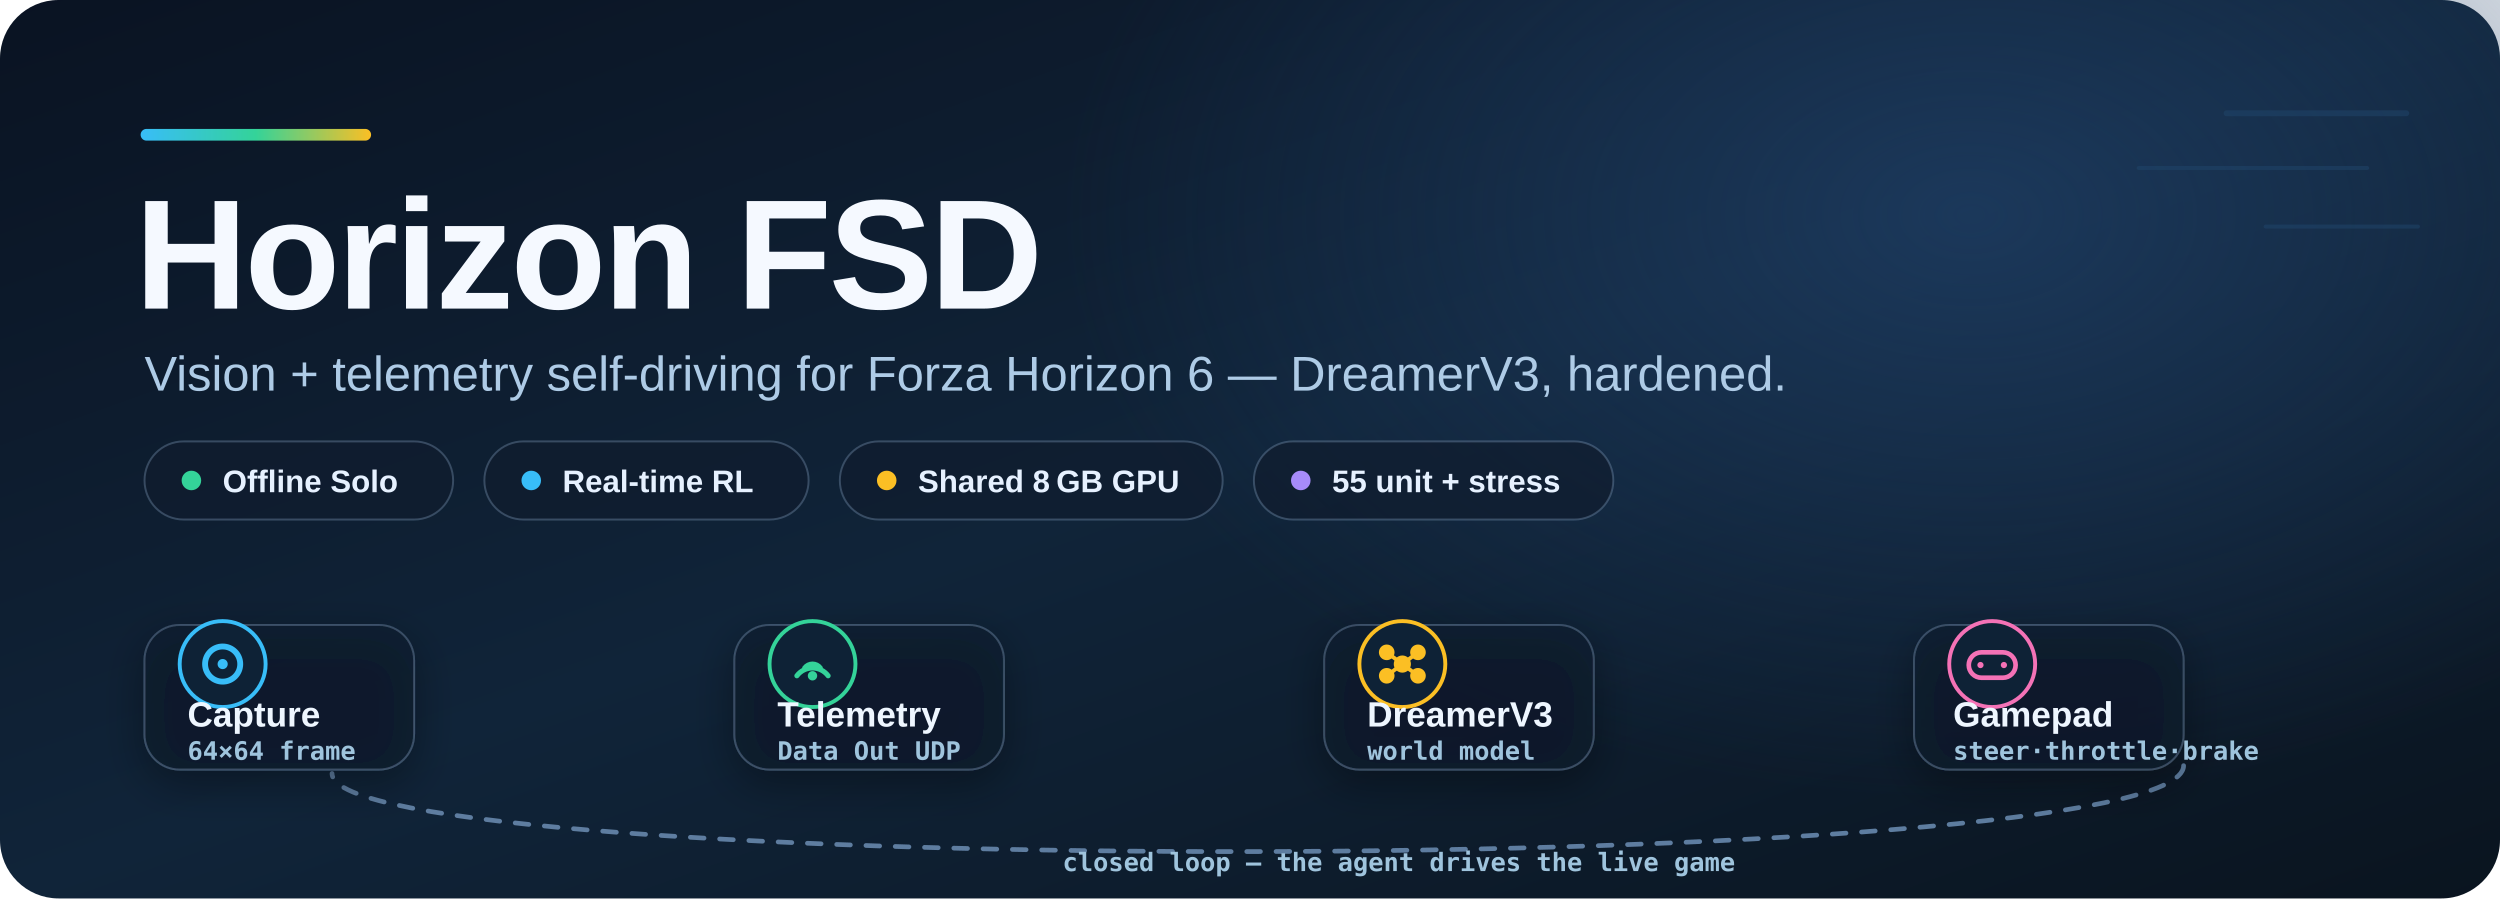
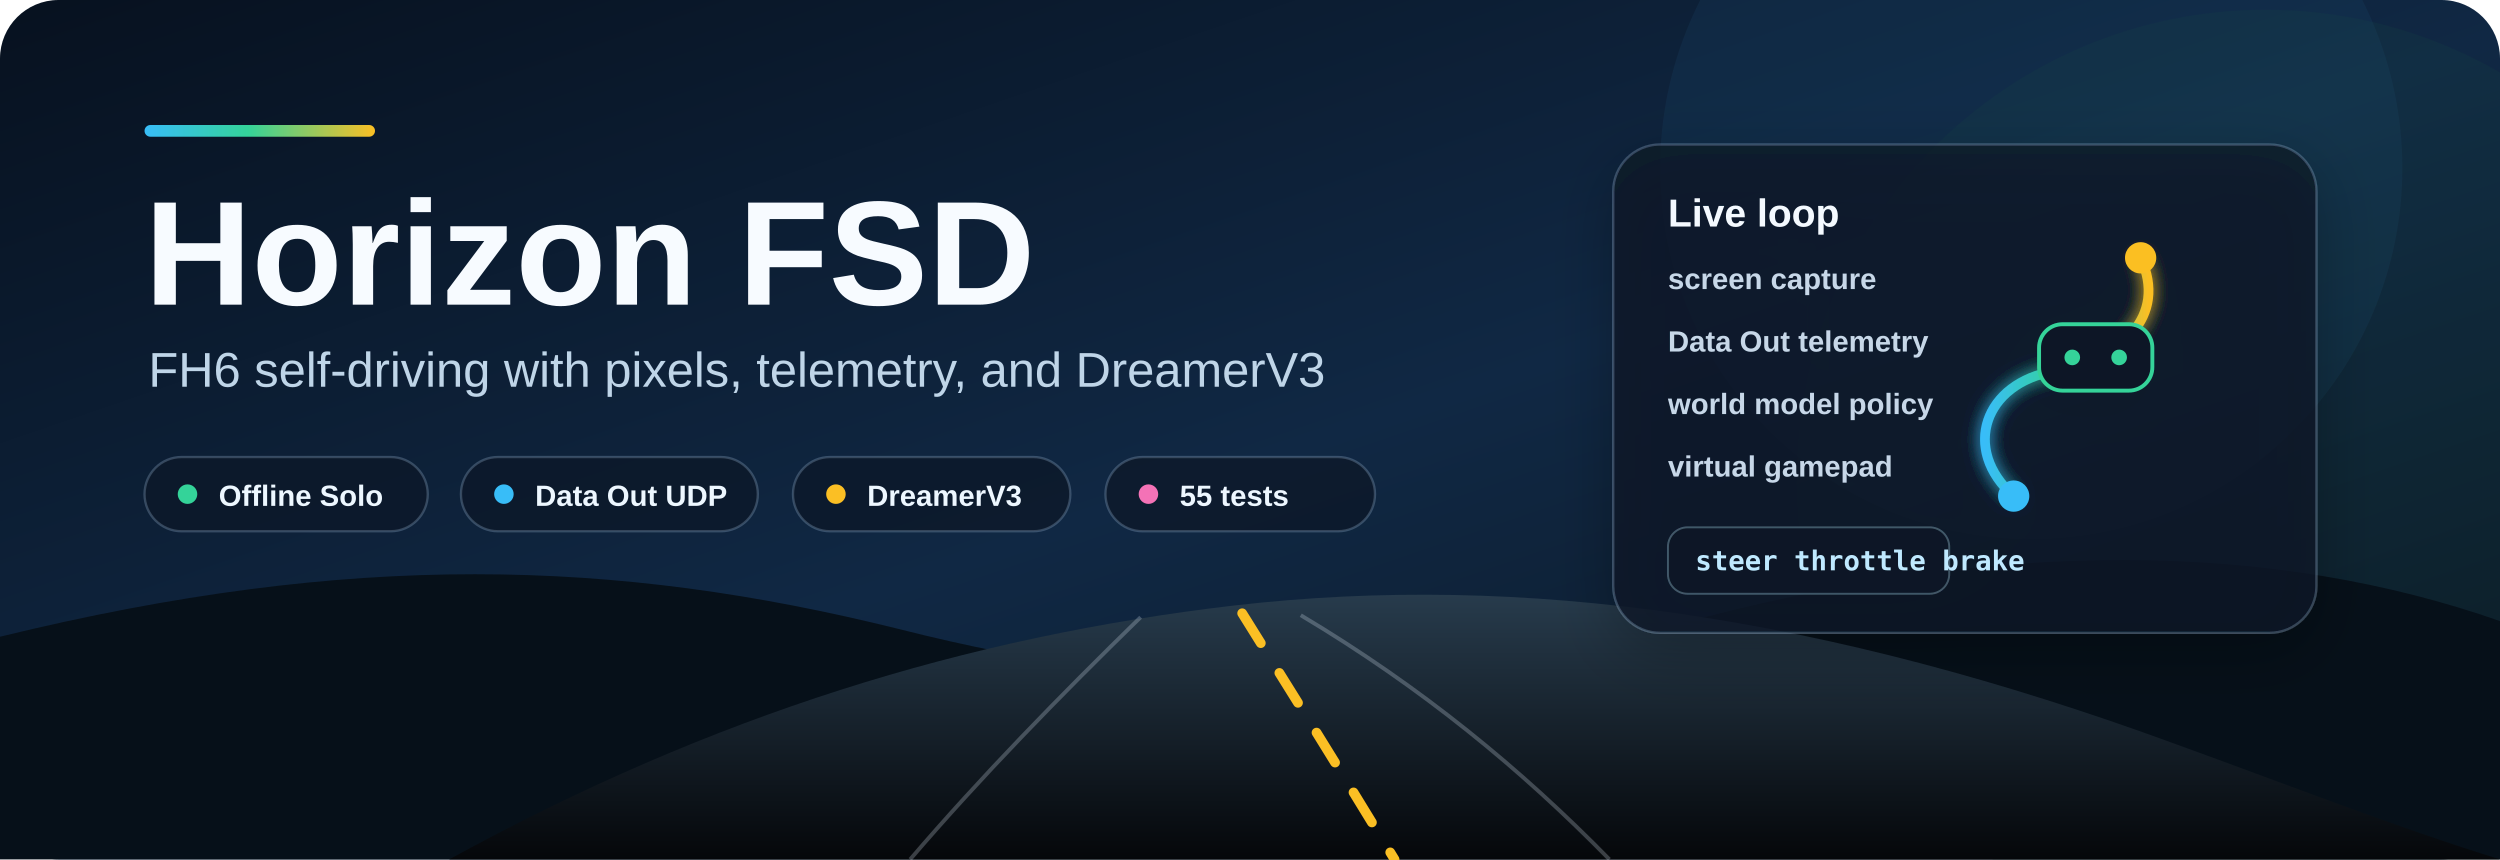
- <svg xmlns="http://www.w3.org/2000/svg" width="1280" height="460" viewBox="0 0 1280 460" role="img" aria-labelledby="t d">
+ <svg xmlns="http://www.w3.org/2000/svg" width="1280" height="440" viewBox="0 0 1280 440" role="img" aria-labelledby="title desc">
  <defs>
    <linearGradient id="bg" x1="0" y1="0" x2="1" y2="1">
-       <stop offset="0" stop-color="#0a1322" />
-       <stop offset=".5" stop-color="#102439" />
-       <stop offset="1" stop-color="#0a141f" />
+       <stop offset="0" stop-color="#07111f" />
+       <stop offset="0.52" stop-color="#102844" />
+       <stop offset="1" stop-color="#0a141d" />
    </linearGradient>
-     <linearGradient id="line" x1="0" y1="0" x2="1" y2="0">
+     <linearGradient id="road" x1="0" y1="0" x2="0" y2="1">
+       <stop offset="0" stop-color="#273b4c" />
+       <stop offset="1" stop-color="#05070a" />
+     </linearGradient>
+     <linearGradient id="accent" x1="0" y1="0" x2="1" y2="0">
      <stop offset="0" stop-color="#38bdf8" />
-       <stop offset=".5" stop-color="#34d399" />
+       <stop offset="0.45" stop-color="#34d399" />
      <stop offset="1" stop-color="#fbbf24" />
    </linearGradient>
-     <radialGradient id="halo" cx=".5" cy=".5" r=".5">
-       <stop offset="0" stop-color="#1f3f66" stop-opacity=".75" />
-       <stop offset="1" stop-color="#1f3f66" stop-opacity="0" />
-     </radialGradient>
-     <filter id="sh" x="-40%" y="-40%" width="180%" height="180%">
-       <feDropShadow dx="0" dy="7" stdDeviation="11" flood-color="#000" flood-opacity=".48" />
+     <filter id="shadow" x="-30%" y="-30%" width="160%" height="160%">
+       <feDropShadow dx="0" dy="10" stdDeviation="16" flood-color="#000000" flood-opacity="0.34" />
    </filter>
-     <filter id="glow" x="-70%" y="-70%" width="240%" height="240%">
-       <feGaussianBlur stdDeviation="5" result="b" />
+     <filter id="glow" x="-60%" y="-60%" width="220%" height="220%">
+       <feGaussianBlur stdDeviation="4" result="blur" />
      <feMerge>
-         <feMergeNode in="b" />
+         <feMergeNode in="blur" />
        <feMergeNode in="SourceGraphic" />
      </feMerge>
    </filter>
    <style>
-       .h{font:800 80px "Segoe UI",system-ui,Arial,sans-serif;fill:#f5f9ff;letter-spacing:-1.5px}
-       .tag{font:500 25px "Segoe UI",system-ui,Arial,sans-serif;fill:#aecbe6}
-       .chip{font:600 16px "Segoe UI",Arial,sans-serif;fill:#e6f1ff}
-       .node{font:700 18px "Segoe UI",Arial,sans-serif;fill:#eef6ff}
-       .sub{font:600 13px "Cascadia Mono",Consolas,monospace;fill:#9fc4dd}
-       .glass{fill:rgba(16,28,47,.72);stroke:rgba(150,180,215,.30)}
+       .title { font: 800 76px "Segoe UI", Arial, sans-serif; fill: #f7fbff; }
+       .subtitle { font: 500 25px "Segoe UI", Arial, sans-serif; fill: #bfd5e8; }
+       .chip { font: 650 15px "Segoe UI", Arial, sans-serif; fill: #edf7ff; }
+       .panel-title { font: 750 20px "Segoe UI", Arial, sans-serif; fill: #f4f9ff; }
+       .panel-text { font: 560 15px "Segoe UI", Arial, sans-serif; fill: #c7d7e8; }
+       .mono { font: 650 14px "Cascadia Mono", Consolas, monospace; fill: #bfe9ff; }
+       .glass { fill: rgba(12, 24, 40, 0.78); stroke: rgba(162, 190, 220, 0.28); stroke-width: 1.2; }
+       .road-line { fill: none; stroke: #fbbf24; stroke-width: 5; stroke-linecap: round; stroke-dasharray: 18 18; }
+       .route { fill: none; stroke: url(#accent); stroke-width: 5; stroke-linecap: round; stroke-linejoin: round; }
    </style>
  </defs>
-   <rect width="1280" height="460" rx="30" fill="url(#bg)" />
-   <ellipse cx="1010" cy="110" rx="470" ry="300" fill="url(#halo)" />
-   <g stroke="#21466c" stroke-opacity=".5" stroke-linecap="round">
-     <line x1="1140" y1="58" x2="1232" y2="58" stroke-width="3" />
-     <line x1="1095" y1="86" x2="1212" y2="86" stroke-width="2" />
-     <line x1="1160" y1="116" x2="1238" y2="116" stroke-width="2" />
-   </g>
-   <rect x="72" y="66" width="118" height="6" rx="3" fill="url(#line)" />
-   <text class="h" x="69" y="158">Horizon FSD</text>
-   <text class="tag" x="74" y="200">Vision + telemetry self-driving for Forza Horizon 6 — DreamerV3, hardened.</text>
-   <g transform="translate(74 226)" font-size="16">
-     <g>
-       <rect class="glass" width="158" height="40" rx="20" />
-       <circle cx="24" cy="20" r="5" fill="#34d399" />
-       <text class="chip" x="40" y="26">Offline Solo</text>
-     </g>
-     <g transform="translate(174 0)">
-       <rect class="glass" width="166" height="40" rx="20" />
-       <circle cx="24" cy="20" r="5" fill="#38bdf8" />
-       <text class="chip" x="40" y="26">Real-time RL</text>
-     </g>
-     <g transform="translate(356 0)">
-       <rect class="glass" width="196" height="40" rx="20" />
-       <circle cx="24" cy="20" r="5" fill="#fbbf24" />
-       <text class="chip" x="40" y="26">Shared 8 GB GPU</text>
-     </g>
-     <g transform="translate(568 0)">
-       <rect class="glass" width="184" height="40" rx="20" />
-       <circle cx="24" cy="20" r="5" fill="#a78bfa" />
-       <text class="chip" x="40" y="26">55 unit + stress</text>
+   <rect width="1280" height="440" rx="30" fill="url(#bg)" />
+   <circle cx="1040" cy="86" r="190" fill="#1e4f75" opacity="0.18" />
+   <circle cx="1160" cy="245" r="240" fill="#14503f" opacity="0.14" />
+   <path d="M0 326 C180 282 315 286 460 322 C602 358 720 358 858 320 C1025 274 1166 278 1280 318 L1280 440 L0 440 Z" fill="#061019" />
+   <path d="M230 440 C365 366 495 326 632 310 C780 293 934 315 1114 381 C1172 402 1228 424 1280 440 Z" fill="url(#road)" />
+   <path class="road-line" d="M636 314 C656 346 686 394 714 440" />
+   <path d="M584 316 C543 356 502 398 466 440" stroke="rgba(230, 242, 255, 0.24)" stroke-width="2" fill="none" />
+   <path d="M666 315 C728 352 779 394 824 440" stroke="rgba(230, 242, 255, 0.24)" stroke-width="2" fill="none" />
+   <g transform="translate(74 64)">
+     <rect width="118" height="6" rx="3" fill="url(#accent)" />
+     <text class="title" x="0" y="92">Horizon FSD</text>
+     <text class="subtitle" x="2" y="134">FH6 self-driving with pixels, telemetry, and DreamerV3</text>
+     <g transform="translate(0 170)">
+       <g>
+         <rect class="glass" width="145" height="38" rx="19" />
+         <circle cx="22" cy="19" r="5" fill="#34d399" />
+         <text class="chip" x="38" y="25">Offline Solo</text>
+       </g>
+       <g transform="translate(162 0)">
+         <rect class="glass" width="152" height="38" rx="19" />
+         <circle cx="22" cy="19" r="5" fill="#38bdf8" />
+         <text class="chip" x="38" y="25">Data Out UDP</text>
+       </g>
+       <g transform="translate(332 0)">
+         <rect class="glass" width="142" height="38" rx="19" />
+         <circle cx="22" cy="19" r="5" fill="#fbbf24" />
+         <text class="chip" x="38" y="25">DreamerV3</text>
+       </g>
+       <g transform="translate(492 0)">
+         <rect class="glass" width="138" height="38" rx="19" />
+         <circle cx="22" cy="19" r="5" fill="#f472b6" />
+         <text class="chip" x="38" y="25">55 tests</text>
+       </g>
    </g>
  </g>
-   <g transform="translate(74 300)">
-     <path d="M138 56 H302 M440 56 H604 M742 56 H906" fill="none" stroke="url(#line)" stroke-width="5" stroke-linecap="round" filter="url(#glow)" />
-     <path d="M1044 92 C1044 150 96 150 96 96" fill="none" stroke="#5e7da0" stroke-width="2.4" stroke-dasharray="7 8" stroke-linecap="round" />
-     <text class="sub" x="470" y="146">closed loop — the agent drives the live game</text>
-     <g filter="url(#sh)">
-       <rect class="glass" x="0" y="20" width="138" height="74" rx="18" />
+   <g transform="translate(826 74)" filter="url(#shadow)">
+     <rect class="glass" width="360" height="250" rx="24" />
+     <text class="panel-title" x="28" y="42">Live loop</text>
+     <text class="panel-text" x="28" y="74">screen capture</text>
+     <text class="panel-text" x="28" y="106">Data Out telemetry</text>
+     <text class="panel-text" x="28" y="138">world model policy</text>
+     <text class="panel-text" x="28" y="170">virtual gamepad</text>
+     <path class="route" d="M205 180 C178 156 190 122 226 116 C260 110 284 88 270 58" filter="url(#glow)" />
+     <circle cx="205" cy="180" r="8" fill="#38bdf8" />
+     <circle cx="270" cy="58" r="8" fill="#fbbf24" />
+     <rect x="218" y="92" width="58" height="34" rx="12" fill="#0b1725" stroke="#34d399" stroke-width="2" />
+     <circle cx="235" cy="109" r="4" fill="#34d399" />
+     <circle cx="259" cy="109" r="4" fill="#34d399" />
+     <g transform="translate(28 196)">
+       <rect width="144" height="34" rx="10" fill="#0b1725" stroke="rgba(191, 233, 255, 0.30)" />
+       <text class="mono" x="14" y="22">steer throttle brake</text>
    </g>
-     <circle cx="40" cy="40" r="22" fill="#0e2236" stroke="#38bdf8" stroke-width="2" />
-     <circle cx="40" cy="40" r="9" fill="none" stroke="#38bdf8" stroke-width="3" />
-     <circle cx="40" cy="40" r="2.6" fill="#38bdf8" />
-     <text class="node" x="22" y="72">Capture</text>
-     <text class="sub" x="22" y="89">64×64 frame</text>
-     <g filter="url(#sh)">
-       <rect class="glass" x="302" y="20" width="138" height="74" rx="18" />
-     </g>
-     <circle cx="342" cy="40" r="22" fill="#0e2236" stroke="#34d399" stroke-width="2" />
-     <path d="M334 46 a10 10 0 0 1 16 0 M338 42 a5 5 0 0 1 8 0" fill="none" stroke="#34d399" stroke-width="2.6" stroke-linecap="round" />
-     <circle cx="342" cy="46" r="2.4" fill="#34d399" />
-     <text class="node" x="324" y="72">Telemetry</text>
-     <text class="sub" x="324" y="89">Data Out UDP</text>
-     <g filter="url(#sh)">
-       <rect class="glass" x="604" y="20" width="138" height="74" rx="18" />
-     </g>
-     <circle cx="644" cy="40" r="22" fill="#0e2236" stroke="#fbbf24" stroke-width="2" />
-     <g stroke="#fbbf24" stroke-width="2" fill="#fbbf24">
-       <line x1="636" y1="34" x2="652" y2="46" stroke-linecap="round" />
-       <line x1="652" y1="34" x2="636" y2="46" stroke-linecap="round" />
-       <circle cx="636" cy="34" r="3" />
-       <circle cx="652" cy="34" r="3" />
-       <circle cx="636" cy="46" r="3" />
-       <circle cx="652" cy="46" r="3" />
-       <circle cx="644" cy="40" r="3.4" />
-     </g>
-     <text class="node" x="626" y="72">DreamerV3</text>
-     <text class="sub" x="626" y="89">world model</text>
-     <g filter="url(#sh)">
-       <rect class="glass" x="906" y="20" width="138" height="74" rx="18" />
-     </g>
-     <circle cx="946" cy="40" r="22" fill="#0e2236" stroke="#f472b6" stroke-width="2" />
-     <rect x="934" y="34" width="24" height="13" rx="6.5" fill="none" stroke="#f472b6" stroke-width="2.4" />
-     <circle cx="940" cy="40.5" r="1.6" fill="#f472b6" />
-     <circle cx="952" cy="40.5" r="1.6" fill="#f472b6" />
-     <text class="node" x="926" y="72">Gamepad</text>
-     <text class="sub" x="926" y="89">steer·throttle·brake</text>
  </g>
</svg>
